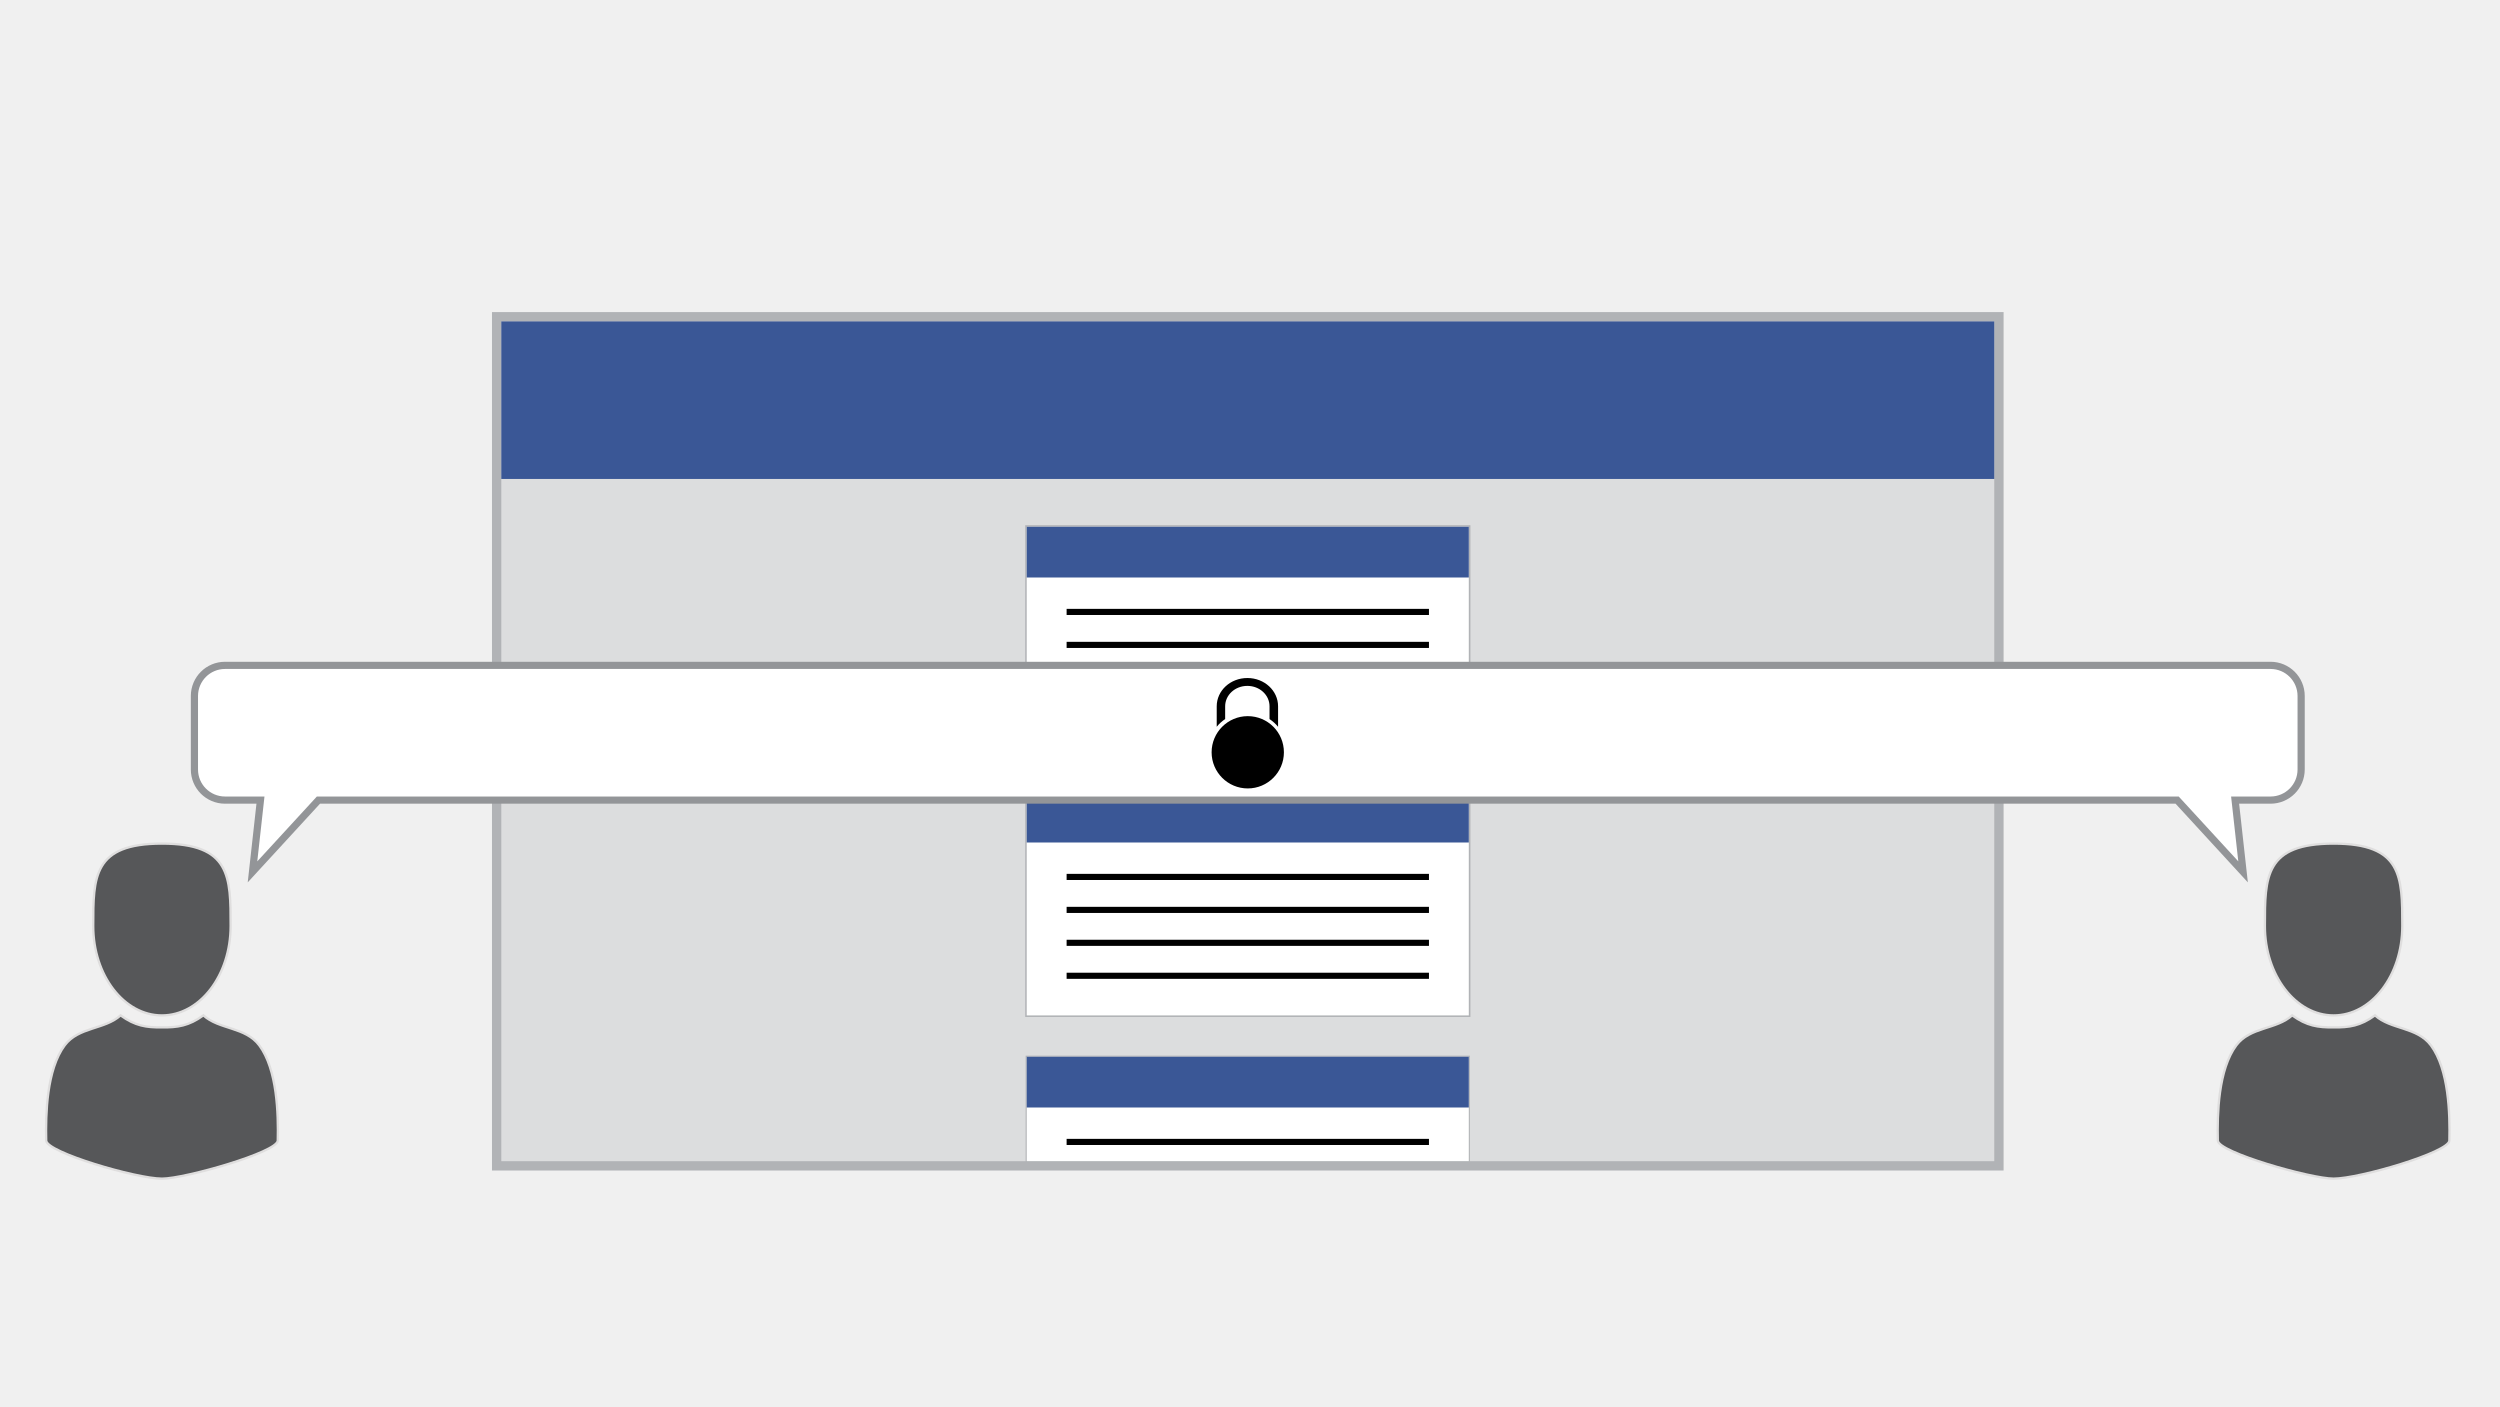
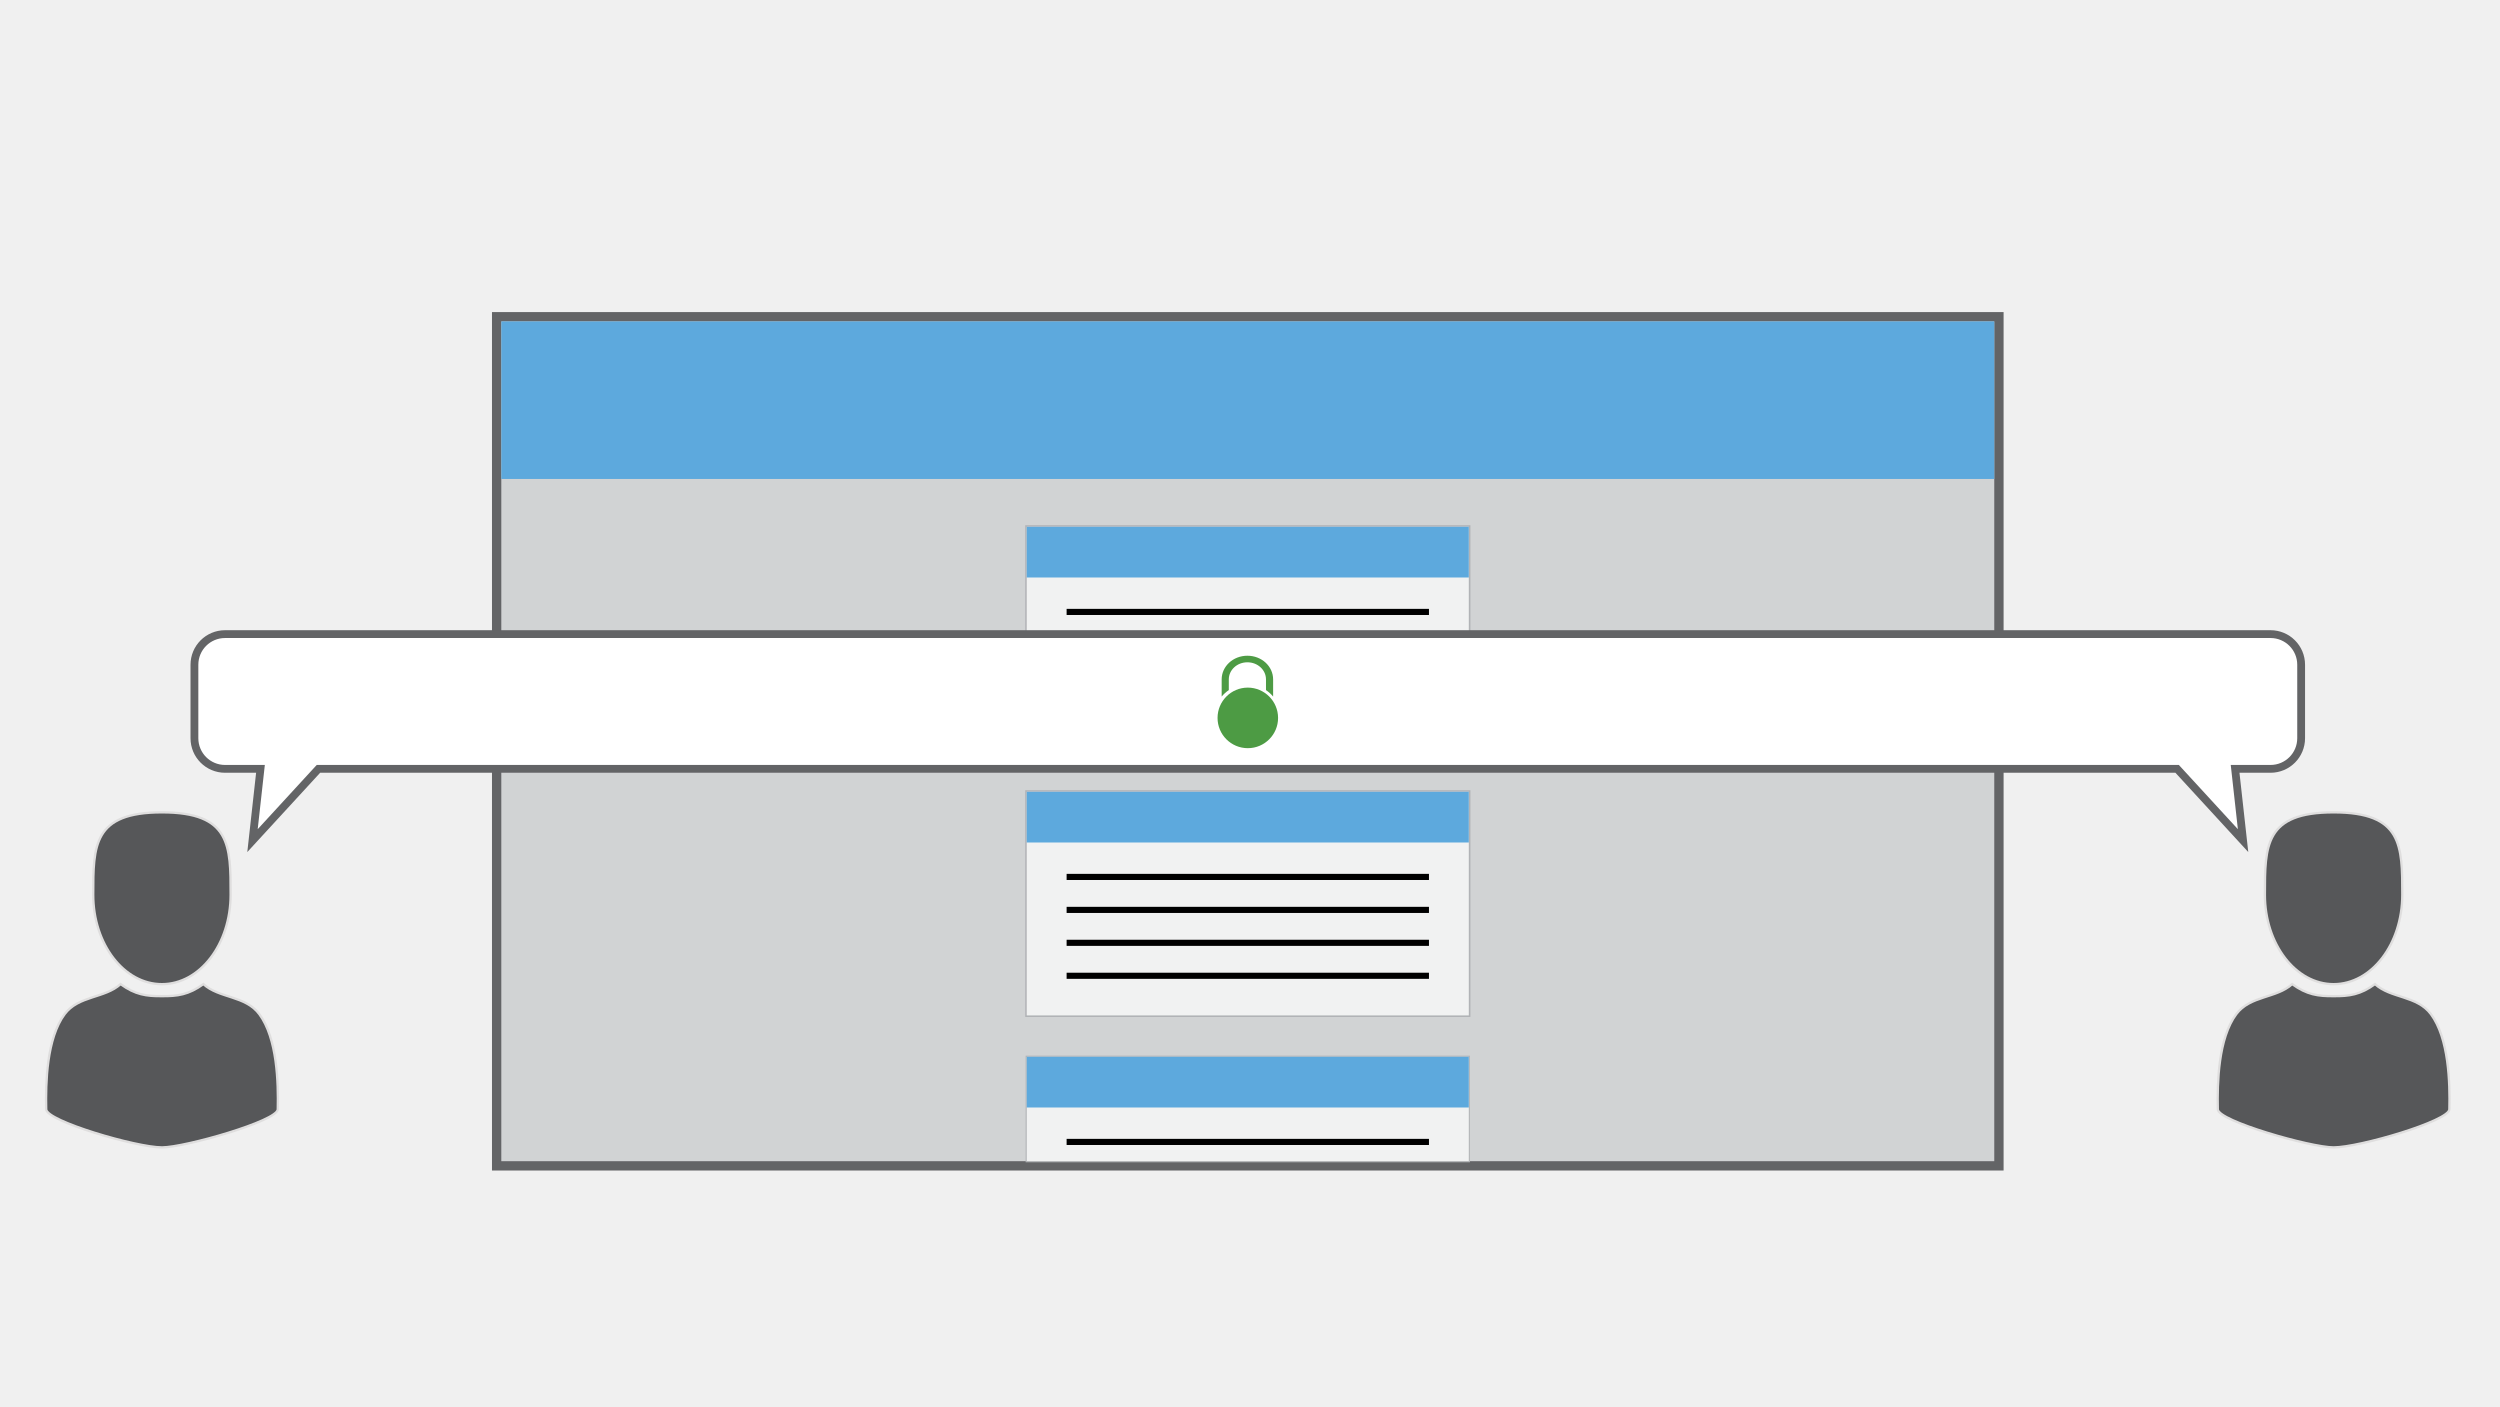
<svg xmlns="http://www.w3.org/2000/svg" version="1.1" id="Layer_1" x="0px" y="0px" width="480px" height="270px" viewBox="0 0 480 270" style="enable-background:new 0 0 480 270;" xml:space="preserve">
  <style type="text/css">

- 	.st0{fill:#B1B3B6;}
- 	.st1{fill:#FFFFFF;}
- 	.st2{fill:#565759;stroke:#DFDEDE;stroke-width:0.45;stroke-miterlimit:10;}
- 	.st3{fill:none;stroke:#000000;stroke-width:1.176;stroke-miterlimit:10;}
- 	.st4{fill:#FFFFFF;stroke:#939598;stroke-width:1.38;stroke-miterlimit:10;}
- 	.st5{fill:#3A5796;}
- 	.st6{fill:#DCDDDE;}
+ 	.st0{fill:#4D9B44;}
+ 	.st1{fill:#B1B3B6;}
+ 	.st2{fill:#F1F2F2;}
+ 	.st3{fill:#5DA9DD;}
+ 	.st4{fill:#636466;}
+ 	.st5{fill:#565759;stroke:#DFDEDE;stroke-width:0.45;stroke-miterlimit:10;}
+ 	.st6{fill:none;stroke:#000000;stroke-width:1.176;stroke-miterlimit:10;}
+ 	.st7{fill:#D1D3D4;}
+ 	.st8{fill:#FFFFFF;stroke:#939598;stroke-width:1.38;stroke-miterlimit:10;}
+ 	.st9{fill:#FFFFFF;stroke:#636466;stroke-width:1.5;stroke-miterlimit:10;}

</style>
  <g>
    <g>
-       <rect x="95.35" y="60.81" class="st6" width="288.44" height="163.03" />
-       <path class="st0" d="M382.9,61.71v161.24H96.25V61.71H382.9 M384.69,59.92h-1.79H96.25h-1.79v1.79v161.24v1.79h1.79H382.9h1.79    v-1.79V61.71V59.92L384.69,59.92z" />
+       <rect x="95.35" y="60.81" class="st7" width="288.44" height="163.03" />
+       <path class="st4" d="M382.9,61.71v161.24H96.25V61.71H382.9 M384.69,59.92h-1.79H96.25h-1.79v1.79v161.24v1.79h1.79H382.9h1.79    v-1.79V61.71V59.92L384.69,59.92z" />
    </g>
-     <rect x="96.25" y="61.71" class="st5" width="286.65" height="30.25" />
+     <rect x="96.25" y="61.71" class="st3" width="286.65" height="30.25" />
    <g>
      <g>
-         <rect x="196.98" y="100.99" class="st1" width="85.18" height="43.24" />
-         <path class="st0" d="M282.01,101.14v42.94h-84.88v-42.94H282.01 M282.32,100.84h-0.3h-84.88h-0.3v0.3v42.94v0.3h0.3h84.88h0.3     v-0.3v-42.94V100.84L282.32,100.84z" />
+         <rect x="196.98" y="100.99" class="st2" width="85.18" height="43.24" />
+         <path class="st1" d="M282.01,101.14v42.94h-84.88v-42.94H282.01 M282.32,100.84h-0.3h-84.88h-0.3v0.3v42.94v0.3h0.3h84.88h0.3     v-0.3v-42.94V100.84L282.32,100.84z" />
      </g>
-       <rect x="197.13" y="101.14" class="st5" width="84.88" height="9.74" />
+       <rect x="197.13" y="101.14" class="st3" width="84.88" height="9.74" />
      <g>
-         <line class="st3" x1="204.79" y1="117.49" x2="274.36" y2="117.49" />
-         <line class="st3" x1="204.79" y1="123.82" x2="274.36" y2="123.82" />
-         <line class="st3" x1="204.79" y1="130.15" x2="274.36" y2="130.15" />
-         <line class="st3" x1="204.79" y1="136.47" x2="274.36" y2="136.47" />
+         <line class="st6" x1="204.79" y1="117.49" x2="274.36" y2="117.49" />
+         <line class="st6" x1="204.79" y1="123.82" x2="274.36" y2="123.82" />
+         <line class="st6" x1="204.79" y1="130.15" x2="274.36" y2="130.15" />
+         <line class="st6" x1="204.79" y1="136.47" x2="274.36" y2="136.47" />
      </g>
    </g>
    <g>
      <g>
-         <rect x="196.98" y="151.87" class="st1" width="85.18" height="43.24" />
-         <path class="st0" d="M282.01,152.02v42.94h-84.88v-42.94H282.01 M282.32,151.72h-0.3h-84.88h-0.3v0.3v42.94v0.3h0.3h84.88h0.3     v-0.3v-42.94V151.72L282.32,151.72z" />
+         <rect x="196.98" y="151.87" class="st2" width="85.18" height="43.24" />
+         <path class="st1" d="M282.01,152.02v42.94h-84.88v-42.94H282.01 M282.32,151.72h-0.3h-84.88h-0.3v0.3v42.94v0.3h0.3h84.88h0.3     v-0.3v-42.94V151.72L282.32,151.72z" />
      </g>
-       <rect x="197.13" y="152.02" class="st5" width="84.88" height="9.74" />
+       <rect x="197.13" y="152.02" class="st3" width="84.88" height="9.74" />
      <g>
-         <line class="st3" x1="204.79" y1="168.37" x2="274.36" y2="168.37" />
-         <line class="st3" x1="204.79" y1="174.7" x2="274.36" y2="174.7" />
-         <line class="st3" x1="204.79" y1="181.02" x2="274.36" y2="181.02" />
-         <line class="st3" x1="204.79" y1="187.35" x2="274.36" y2="187.35" />
+         <line class="st6" x1="204.79" y1="168.37" x2="274.36" y2="168.37" />
+         <line class="st6" x1="204.79" y1="174.7" x2="274.36" y2="174.7" />
+         <line class="st6" x1="204.79" y1="181.02" x2="274.36" y2="181.02" />
+         <line class="st6" x1="204.79" y1="187.35" x2="274.36" y2="187.35" />
      </g>
    </g>
    <g>
      <g>
-         <rect x="197.03" y="202.79" class="st1" width="85.09" height="20.25" />
-         <path class="st0" d="M282.01,202.9v20.05h-84.88V202.9H282.01 M282.22,202.69h-0.21h-84.88h-0.21v0.21v20.05v0.21h0.21h84.88     h0.21v-0.21V202.9V202.69L282.22,202.69z" />
+         <rect x="197.03" y="202.79" class="st2" width="85.09" height="20.25" />
+         <path class="st1" d="M282.01,202.9v20.05h-84.88V202.9H282.01 M282.22,202.69h-0.21h-84.88h-0.21v0.21v20.05v0.21h0.21h84.88     h0.21v-0.21V202.9V202.69L282.22,202.69z" />
      </g>
-       <rect x="197.13" y="202.9" class="st5" width="84.88" height="9.74" />
+       <rect x="197.13" y="202.9" class="st3" width="84.88" height="9.74" />
      <g>
-         <line class="st3" x1="204.79" y1="219.25" x2="274.36" y2="219.25" />
+         <line class="st6" x1="204.79" y1="219.25" x2="274.36" y2="219.25" />
      </g>
    </g>
  </g>
-   <path class="st4" d="M294.56,174.54" />
-   <path class="st4" d="M294.56,139.27" />
+   <path class="st8" d="M294.56,174.54" />
+   <path class="st8" d="M294.56,139.27" />
  <g>
    <g>
      <g>
-         <path class="st2" d="M44.28,177.79c0,9.48-5.91,17.17-13.19,17.17c-7.28,0-13.19-7.68-13.19-17.17c0-9.48,0-15.82,13.19-15.82     C44.28,161.97,44.28,168.31,44.28,177.79z" />
-         <path class="st2" d="M31.09,197.26c2.98,0.03,5.14-0.27,7.96-2.31c3.02,2.75,8.07,2.19,10.73,5.76     c3.46,4.64,3.67,13.19,3.55,18.28c-0.05,2.24-17.82,7.31-22.23,7.31c-4.95,0-22.18-5.07-22.23-7.31     c-0.12-5.08,0.09-13.64,3.55-18.28c2.66-3.57,7.71-3.01,10.73-5.76C25.96,196.99,28.11,197.29,31.09,197.26z" />
+         <path class="st5" d="M44.28,171.79c0,9.48-5.91,17.17-13.19,17.17c-7.28,0-13.19-7.68-13.19-17.17c0-9.48,0-15.82,13.19-15.82     C44.28,155.97,44.28,162.31,44.28,171.79z" />
+         <path class="st5" d="M31.09,191.26c2.98,0.03,5.14-0.27,7.96-2.31c3.02,2.75,8.07,2.19,10.73,5.76     c3.46,4.64,3.67,13.19,3.55,18.28c-0.05,2.24-17.82,7.31-22.23,7.31c-4.95,0-22.18-5.07-22.23-7.31     c-0.12-5.08,0.09-13.64,3.55-18.28c2.66-3.57,7.71-3.01,10.73-5.76C25.96,190.99,28.11,191.29,31.09,191.26z" />
      </g>
    </g>
    <g>
      <g>
-         <path class="st2" d="M434.86,177.79c0,9.48,5.91,17.17,13.19,17.17c7.28,0,13.19-7.68,13.19-17.17c0-9.48,0-15.82-13.19-15.82     C434.86,161.97,434.86,168.31,434.86,177.79z" />
-         <path class="st2" d="M448.06,197.26c-2.98,0.03-5.14-0.27-7.96-2.31c-3.02,2.75-8.07,2.19-10.73,5.76     c-3.46,4.64-3.67,13.19-3.55,18.28c0.05,2.24,17.82,7.31,22.23,7.31c4.95,0,22.18-5.07,22.23-7.31     c0.12-5.08-0.09-13.64-3.55-18.28c-2.66-3.57-7.71-3.01-10.73-5.76C453.19,196.99,451.04,197.29,448.06,197.26z" />
+         <path class="st5" d="M434.86,171.79c0,9.48,5.91,17.17,13.19,17.17c7.28,0,13.19-7.68,13.19-17.17c0-9.48,0-15.82-13.19-15.82     C434.86,155.97,434.86,162.31,434.86,171.79z" />
+         <path class="st5" d="M448.06,191.26c-2.98,0.03-5.14-0.27-7.96-2.31c-3.02,2.75-8.07,2.19-10.73,5.76     c-3.46,4.64-3.67,13.19-3.55,18.28c0.05,2.24,17.82,7.31,22.23,7.31c4.95,0,22.18-5.07,22.23-7.31     c0.12-5.08-0.09-13.64-3.55-18.28c-2.66-3.57-7.71-3.01-10.73-5.76C453.19,190.99,451.04,191.29,448.06,191.26z" />
      </g>
    </g>
    <g>
-       <path class="st4" d="M418.01,153.62l12.66,13.78l-1.53-13.78h6.8c3.25,0,5.88-2.63,5.88-5.88v-14.11c0-3.25-2.63-5.88-5.88-5.88    H43.21c-3.25,0-5.88,2.63-5.88,5.88v14.11c0,3.25,2.63,5.88,5.88,5.88h6.8l-1.53,13.78l12.66-13.78H418.01z" />
+       <path class="st9" d="M418.01,147.62l12.66,13.78l-1.53-13.78h6.8c3.25,0,5.88-2.63,5.88-5.88v-14.11c0-3.25-2.63-5.88-5.88-5.88    H43.21c-3.25,0-5.88,2.63-5.88,5.88v14.11c0,3.25,2.63,5.88,5.88,5.88h6.8l-1.53,13.78l12.66-13.78H418.01z" />
      <g>
-         <path d="M246.51,144.44c0,3.83-3.11,6.94-6.94,6.94c-3.83,0-6.94-3.11-6.94-6.94c0-3.83,3.11-6.94,6.94-6.94     C243.41,137.5,246.51,140.6,246.51,144.44L246.51,144.44z" />
-         <path d="M235.23,138.06v-2.45c0-2.17,1.9-3.92,4.26-3.92c2.36,0,4.26,1.75,4.26,3.92v2.45c0.61,0.41,1.17,0.91,1.64,1.48v-3.93     c0-3.01-2.63-5.43-5.89-5.43c-3.27,0-5.89,2.42-5.89,5.43v3.93C234.06,138.97,234.61,138.48,235.23,138.06z" />
+         <path class="st0" d="M245.39,137.84c0,3.21-2.6,5.81-5.81,5.81c-3.21,0-5.81-2.6-5.81-5.81c0-3.21,2.6-5.82,5.81-5.82     C242.78,132.03,245.39,134.63,245.39,137.84L245.39,137.84z" />
+         <path class="st0" d="M235.93,132.5v-2.05c0-1.82,1.59-3.29,3.57-3.29c1.98,0,3.57,1.47,3.57,3.29v2.05     c0.51,0.35,0.98,0.76,1.37,1.24v-3.29c0-2.52-2.2-4.55-4.94-4.55s-4.94,2.03-4.94,4.55v3.29     C234.95,133.27,235.41,132.85,235.93,132.5z" />
      </g>
    </g>
  </g>
</svg>
